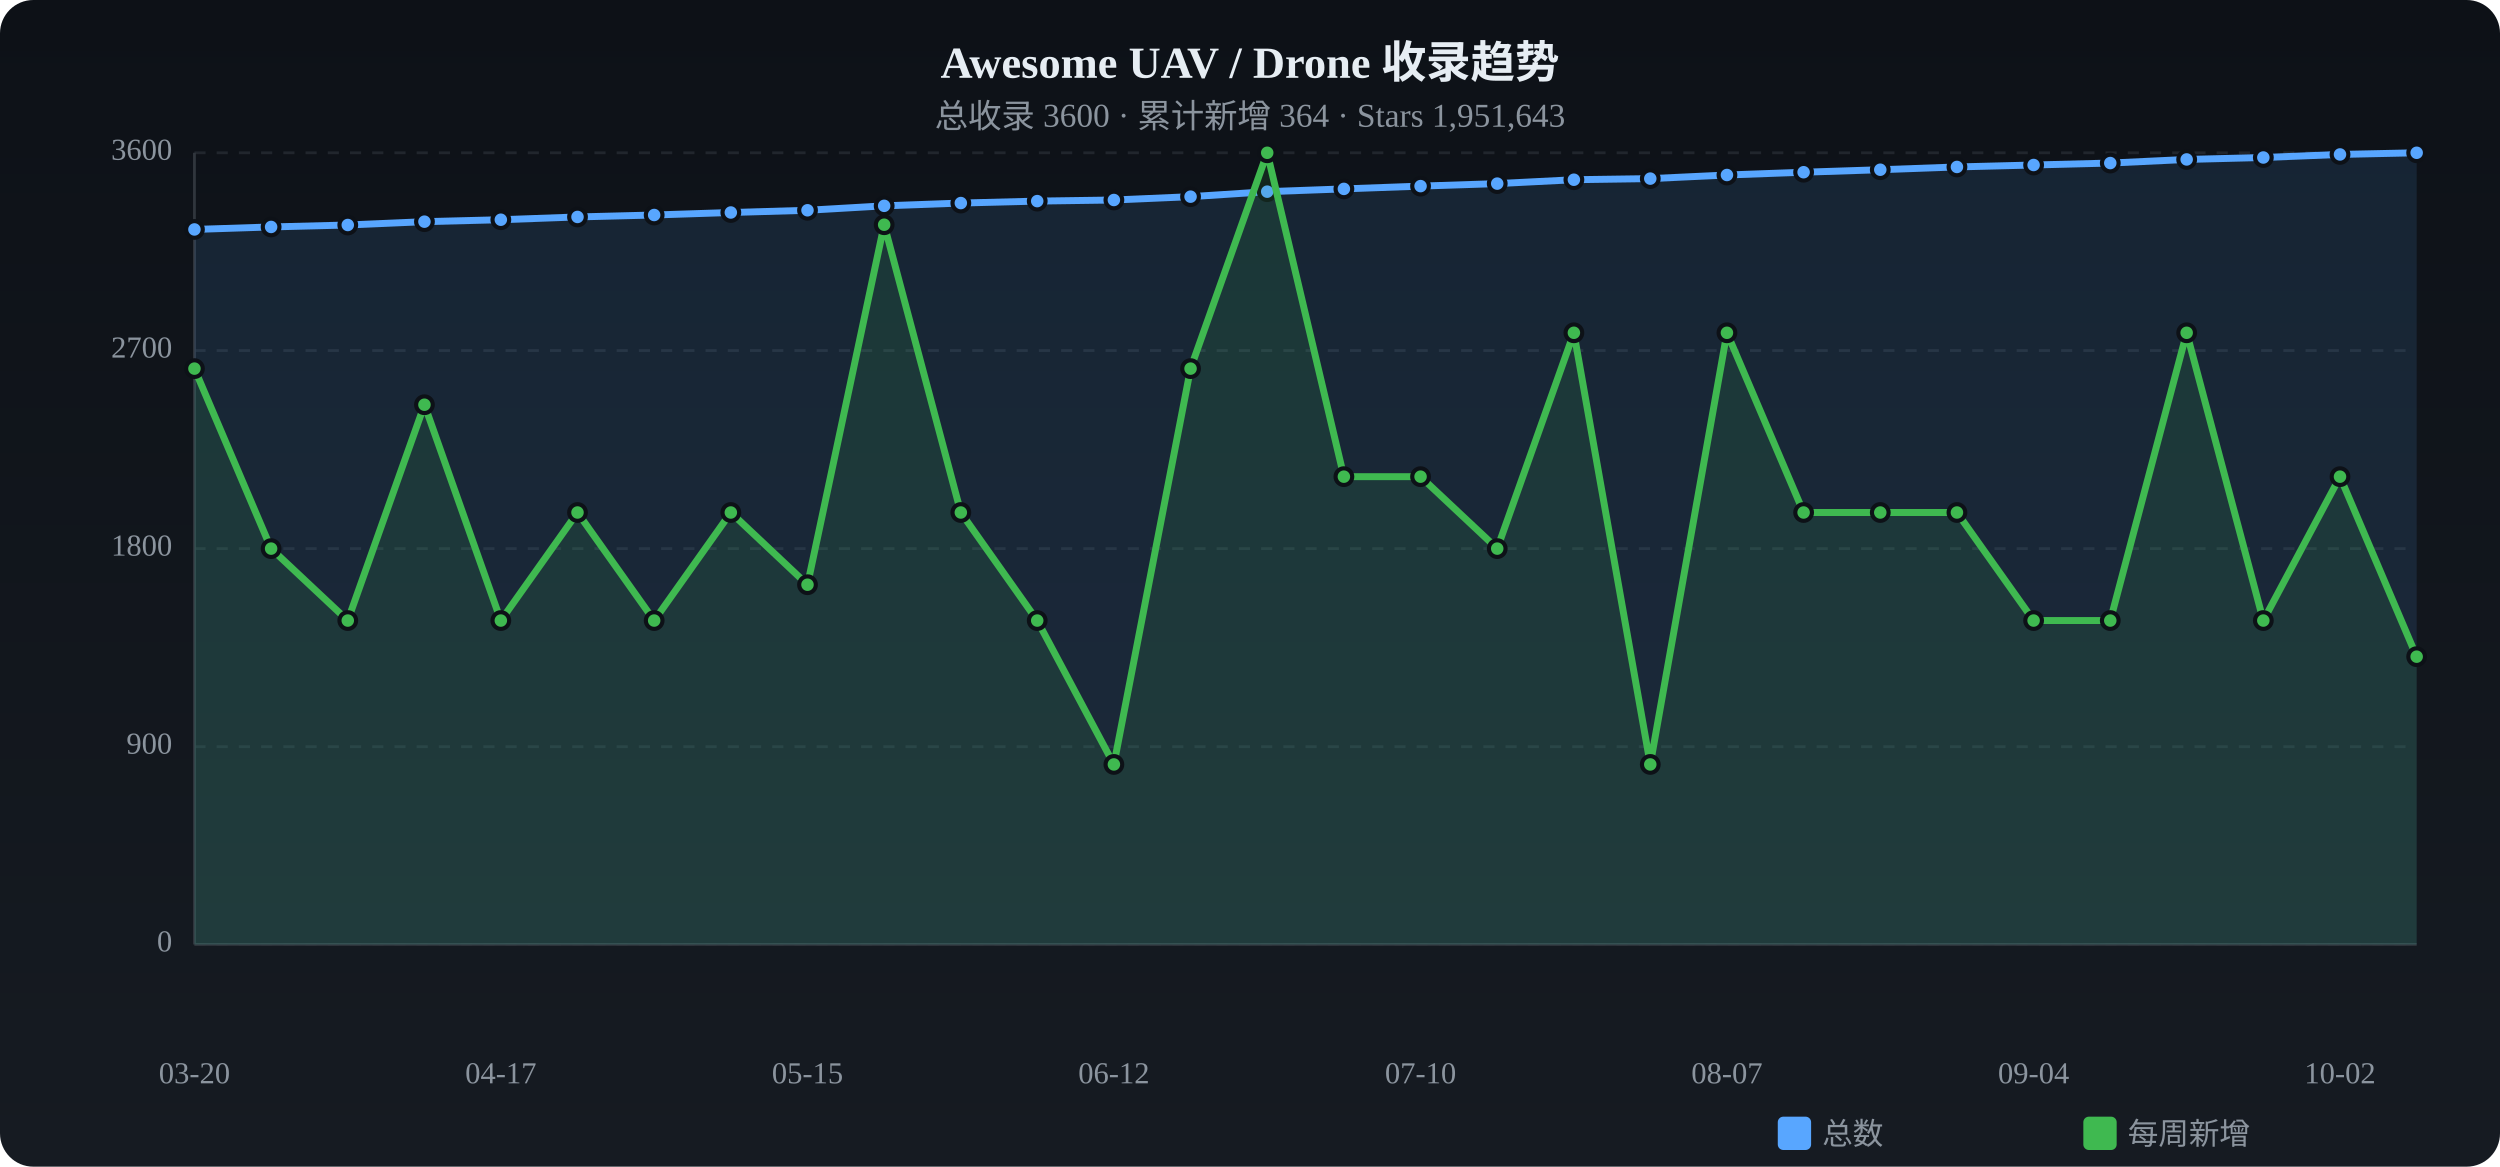
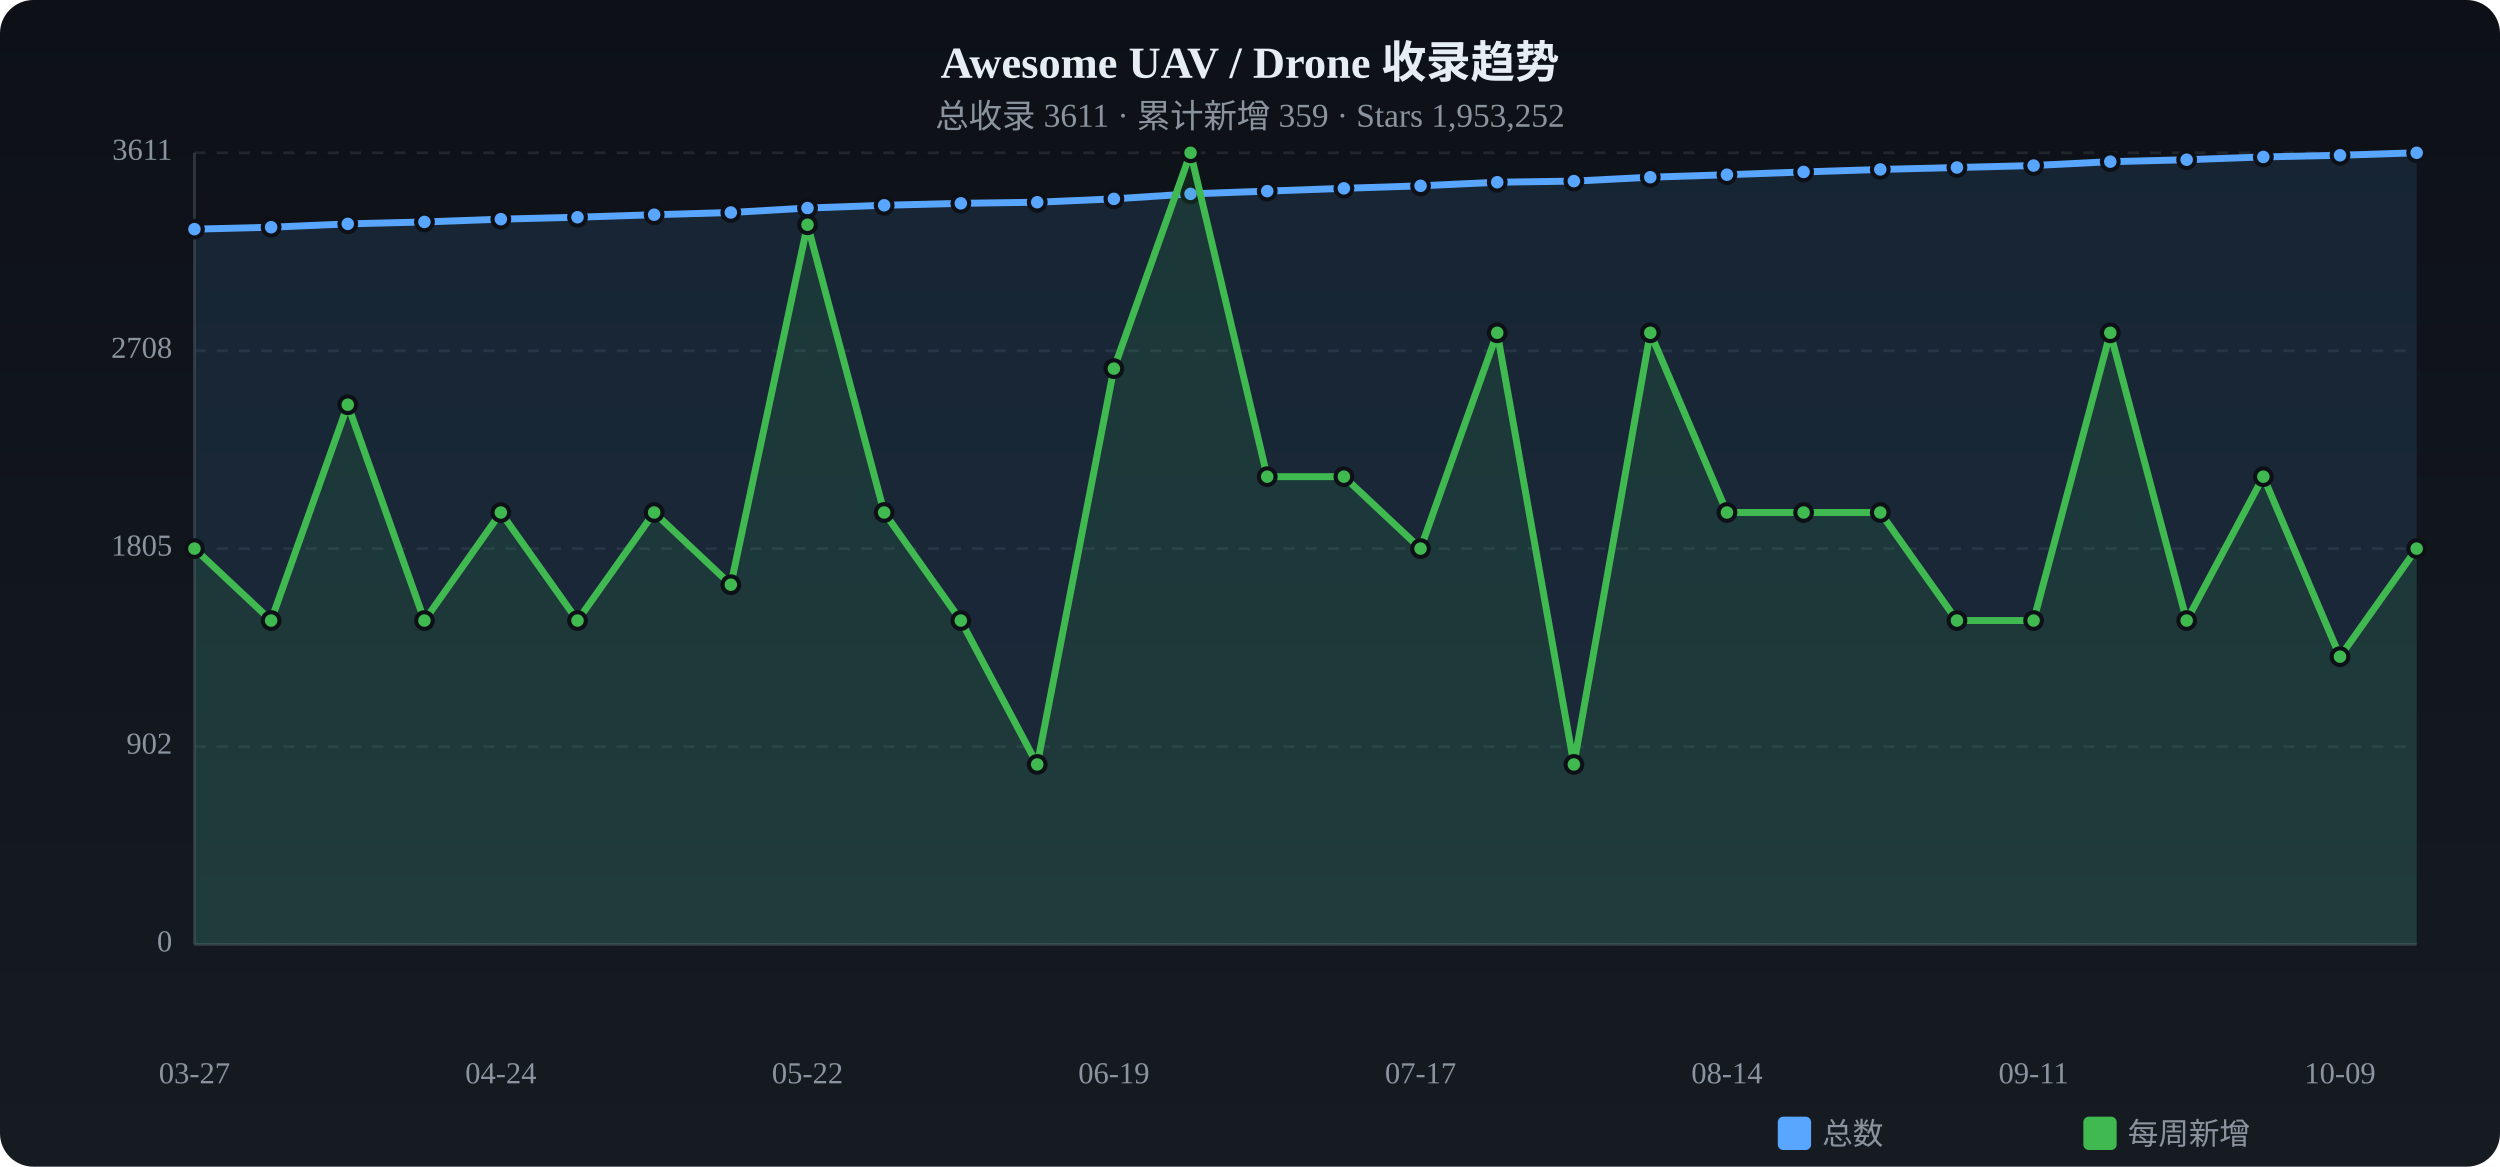
<svg xmlns="http://www.w3.org/2000/svg" viewBox="0 0 900 420" width="900" height="420">
  <defs>
    <linearGradient id="tbg" x1="0%" y1="0%" x2="0%" y2="100%">
      <stop offset="0%" stop-color="#0d1117" />
      <stop offset="100%" stop-color="#161b22" />
    </linearGradient>
  </defs>
  <rect width="900" height="420" rx="12" fill="url(#tbg)" />
  <text x="450.0" y="28" text-anchor="middle" fill="#e6edf3" font-size="16" font-weight="bold">Awesome UAV / Drone 收录趋势</text>
-   <text x="450.0" y="46" text-anchor="middle" fill="#8b949e" font-size="12">总收录 3600 · 累计新增 364 · Stars 1,951,643</text>
+   <text x="450.0" y="46" text-anchor="middle" fill="#8b949e" font-size="12">总收录 3611 · 累计新增 359 · Stars 1,953,252</text>
  <text x="62" y="340.0" text-anchor="end" fill="#8b949e" font-size="11" dominant-baseline="middle">0</text>
  <line x1="70" y1="340.0" x2="870" y2="340.0" stroke="#21262d" stroke-dasharray="4 4" />
-   <text x="62" y="268.8" text-anchor="end" fill="#8b949e" font-size="11" dominant-baseline="middle">900</text>
+   <text x="62" y="268.8" text-anchor="end" fill="#8b949e" font-size="11" dominant-baseline="middle">902</text>
  <line x1="70" y1="268.8" x2="870" y2="268.8" stroke="#21262d" stroke-dasharray="4 4" />
-   <text x="62" y="197.5" text-anchor="end" fill="#8b949e" font-size="11" dominant-baseline="middle">1800</text>
+   <text x="62" y="197.5" text-anchor="end" fill="#8b949e" font-size="11" dominant-baseline="middle">1805</text>
  <line x1="70" y1="197.5" x2="870" y2="197.5" stroke="#21262d" stroke-dasharray="4 4" />
-   <text x="62" y="126.2" text-anchor="end" fill="#8b949e" font-size="11" dominant-baseline="middle">2700</text>
-   <line x1="70" y1="126.2" x2="870" y2="126.2" stroke="#21262d" stroke-dasharray="4 4" />
-   <text x="62" y="55.0" text-anchor="end" fill="#8b949e" font-size="11" dominant-baseline="middle">3600</text>
+   <text x="62" y="126.3" text-anchor="end" fill="#8b949e" font-size="11" dominant-baseline="middle">2708</text>
+   <line x1="70" y1="126.3" x2="870" y2="126.3" stroke="#21262d" stroke-dasharray="4 4" />
+   <text x="62" y="55.0" text-anchor="end" fill="#8b949e" font-size="11" dominant-baseline="middle">3611</text>
  <line x1="70" y1="55.0" x2="870" y2="55.0" stroke="#21262d" stroke-dasharray="4 4" />
  <line x1="70" y1="55" x2="70" y2="340" stroke="#30363d" />
  <line x1="70" y1="340" x2="870" y2="340" stroke="#30363d" />
-   <path d="M70.0,82.6 L97.6,81.7 L125.2,81.0 L152.8,79.8 L180.3,79.1 L207.9,78.1 L235.5,77.4 L263.1,76.5 L290.7,75.7 L318.3,74.1 L345.9,73.1 L373.4,72.4 L401.0,72.0 L428.6,70.8 L456.2,69.0 L483.8,68.0 L511.4,67.0 L539.0,66.1 L566.6,64.7 L594.1,64.3 L621.7,63.0 L649.3,62.0 L676.9,61.1 L704.5,60.1 L732.1,59.4 L759.7,58.7 L787.2,57.4 L814.8,56.7 L842.4,55.6 L870.0,55.0 L870.0,340 L70.0,340 Z" fill="#58a6ff" opacity="0.12" />
-   <polyline points="70.0,82.6 97.6,81.7 125.2,81.0 152.8,79.8 180.3,79.1 207.9,78.1 235.5,77.4 263.1,76.5 290.7,75.7 318.3,74.1 345.9,73.1 373.4,72.4 401.0,72.0 428.6,70.8 456.2,69.0 483.8,68.0 511.4,67.0 539.0,66.1 566.6,64.7 594.1,64.3 621.7,63.0 649.3,62.0 676.9,61.1 704.5,60.1 732.1,59.4 759.7,58.7 787.2,57.4 814.8,56.7 842.4,55.6 870.0,55.0" fill="none" stroke="#58a6ff" stroke-width="2.5" stroke-linecap="round" stroke-linejoin="round" />
-   <circle cx="70.0" cy="82.6" r="3" fill="#58a6ff" stroke="#0d1117" stroke-width="1.5" />
-   <circle cx="97.6" cy="81.7" r="3" fill="#58a6ff" stroke="#0d1117" stroke-width="1.5" />
-   <circle cx="125.2" cy="81.0" r="3" fill="#58a6ff" stroke="#0d1117" stroke-width="1.5" />
-   <circle cx="152.8" cy="79.8" r="3" fill="#58a6ff" stroke="#0d1117" stroke-width="1.5" />
-   <circle cx="180.3" cy="79.1" r="3" fill="#58a6ff" stroke="#0d1117" stroke-width="1.5" />
-   <circle cx="207.9" cy="78.1" r="3" fill="#58a6ff" stroke="#0d1117" stroke-width="1.5" />
-   <circle cx="235.5" cy="77.4" r="3" fill="#58a6ff" stroke="#0d1117" stroke-width="1.5" />
+   <path d="M70.0,82.5 L97.6,81.8 L125.2,80.6 L152.8,79.9 L180.3,78.9 L207.9,78.2 L235.5,77.3 L263.1,76.5 L290.7,74.9 L318.3,73.9 L345.9,73.2 L373.4,72.8 L401.0,71.6 L428.6,69.8 L456.2,68.8 L483.8,67.8 L511.4,66.9 L539.0,65.6 L566.6,65.2 L594.1,63.8 L621.7,62.9 L649.3,61.9 L676.9,61.0 L704.5,60.3 L732.1,59.6 L759.7,58.2 L787.2,57.5 L814.8,56.5 L842.4,55.9 L870.0,55.0 L870.0,340 L70.0,340 Z" fill="#58a6ff" opacity="0.12" />
+   <polyline points="70.0,82.5 97.6,81.8 125.2,80.6 152.8,79.9 180.3,78.9 207.9,78.2 235.5,77.3 263.1,76.5 290.7,74.9 318.3,73.9 345.9,73.2 373.4,72.8 401.0,71.6 428.6,69.8 456.2,68.8 483.8,67.8 511.4,66.9 539.0,65.6 566.6,65.2 594.1,63.8 621.7,62.9 649.3,61.9 676.9,61.0 704.5,60.3 732.1,59.6 759.7,58.2 787.2,57.5 814.8,56.5 842.4,55.9 870.0,55.0" fill="none" stroke="#58a6ff" stroke-width="2.5" stroke-linecap="round" stroke-linejoin="round" />
+   <circle cx="70.0" cy="82.5" r="3" fill="#58a6ff" stroke="#0d1117" stroke-width="1.5" />
+   <circle cx="97.6" cy="81.8" r="3" fill="#58a6ff" stroke="#0d1117" stroke-width="1.5" />
+   <circle cx="125.2" cy="80.6" r="3" fill="#58a6ff" stroke="#0d1117" stroke-width="1.5" />
+   <circle cx="152.8" cy="79.9" r="3" fill="#58a6ff" stroke="#0d1117" stroke-width="1.5" />
+   <circle cx="180.3" cy="78.9" r="3" fill="#58a6ff" stroke="#0d1117" stroke-width="1.5" />
+   <circle cx="207.9" cy="78.2" r="3" fill="#58a6ff" stroke="#0d1117" stroke-width="1.5" />
+   <circle cx="235.5" cy="77.3" r="3" fill="#58a6ff" stroke="#0d1117" stroke-width="1.5" />
  <circle cx="263.1" cy="76.5" r="3" fill="#58a6ff" stroke="#0d1117" stroke-width="1.5" />
-   <circle cx="290.7" cy="75.7" r="3" fill="#58a6ff" stroke="#0d1117" stroke-width="1.5" />
-   <circle cx="318.3" cy="74.1" r="3" fill="#58a6ff" stroke="#0d1117" stroke-width="1.5" />
-   <circle cx="345.9" cy="73.1" r="3" fill="#58a6ff" stroke="#0d1117" stroke-width="1.5" />
-   <circle cx="373.4" cy="72.4" r="3" fill="#58a6ff" stroke="#0d1117" stroke-width="1.5" />
-   <circle cx="401.0" cy="72.0" r="3" fill="#58a6ff" stroke="#0d1117" stroke-width="1.5" />
-   <circle cx="428.6" cy="70.8" r="3" fill="#58a6ff" stroke="#0d1117" stroke-width="1.5" />
-   <circle cx="456.2" cy="69.0" r="3" fill="#58a6ff" stroke="#0d1117" stroke-width="1.5" />
-   <circle cx="483.8" cy="68.0" r="3" fill="#58a6ff" stroke="#0d1117" stroke-width="1.5" />
-   <circle cx="511.4" cy="67.0" r="3" fill="#58a6ff" stroke="#0d1117" stroke-width="1.5" />
-   <circle cx="539.0" cy="66.1" r="3" fill="#58a6ff" stroke="#0d1117" stroke-width="1.5" />
-   <circle cx="566.6" cy="64.7" r="3" fill="#58a6ff" stroke="#0d1117" stroke-width="1.5" />
-   <circle cx="594.1" cy="64.3" r="3" fill="#58a6ff" stroke="#0d1117" stroke-width="1.5" />
-   <circle cx="621.7" cy="63.0" r="3" fill="#58a6ff" stroke="#0d1117" stroke-width="1.5" />
-   <circle cx="649.3" cy="62.0" r="3" fill="#58a6ff" stroke="#0d1117" stroke-width="1.5" />
-   <circle cx="676.9" cy="61.1" r="3" fill="#58a6ff" stroke="#0d1117" stroke-width="1.5" />
-   <circle cx="704.5" cy="60.1" r="3" fill="#58a6ff" stroke="#0d1117" stroke-width="1.5" />
-   <circle cx="732.1" cy="59.4" r="3" fill="#58a6ff" stroke="#0d1117" stroke-width="1.5" />
-   <circle cx="759.7" cy="58.7" r="3" fill="#58a6ff" stroke="#0d1117" stroke-width="1.5" />
-   <circle cx="787.2" cy="57.4" r="3" fill="#58a6ff" stroke="#0d1117" stroke-width="1.5" />
-   <circle cx="814.8" cy="56.7" r="3" fill="#58a6ff" stroke="#0d1117" stroke-width="1.5" />
-   <circle cx="842.4" cy="55.6" r="3" fill="#58a6ff" stroke="#0d1117" stroke-width="1.5" />
+   <circle cx="290.7" cy="74.9" r="3" fill="#58a6ff" stroke="#0d1117" stroke-width="1.5" />
+   <circle cx="318.3" cy="73.9" r="3" fill="#58a6ff" stroke="#0d1117" stroke-width="1.5" />
+   <circle cx="345.9" cy="73.2" r="3" fill="#58a6ff" stroke="#0d1117" stroke-width="1.5" />
+   <circle cx="373.4" cy="72.8" r="3" fill="#58a6ff" stroke="#0d1117" stroke-width="1.5" />
+   <circle cx="401.0" cy="71.6" r="3" fill="#58a6ff" stroke="#0d1117" stroke-width="1.5" />
+   <circle cx="428.6" cy="69.8" r="3" fill="#58a6ff" stroke="#0d1117" stroke-width="1.5" />
+   <circle cx="456.2" cy="68.8" r="3" fill="#58a6ff" stroke="#0d1117" stroke-width="1.5" />
+   <circle cx="483.8" cy="67.8" r="3" fill="#58a6ff" stroke="#0d1117" stroke-width="1.5" />
+   <circle cx="511.4" cy="66.9" r="3" fill="#58a6ff" stroke="#0d1117" stroke-width="1.5" />
+   <circle cx="539.0" cy="65.6" r="3" fill="#58a6ff" stroke="#0d1117" stroke-width="1.5" />
+   <circle cx="566.6" cy="65.2" r="3" fill="#58a6ff" stroke="#0d1117" stroke-width="1.5" />
+   <circle cx="594.1" cy="63.8" r="3" fill="#58a6ff" stroke="#0d1117" stroke-width="1.5" />
+   <circle cx="621.7" cy="62.9" r="3" fill="#58a6ff" stroke="#0d1117" stroke-width="1.5" />
+   <circle cx="649.3" cy="61.9" r="3" fill="#58a6ff" stroke="#0d1117" stroke-width="1.5" />
+   <circle cx="676.9" cy="61.0" r="3" fill="#58a6ff" stroke="#0d1117" stroke-width="1.5" />
+   <circle cx="704.5" cy="60.3" r="3" fill="#58a6ff" stroke="#0d1117" stroke-width="1.5" />
+   <circle cx="732.1" cy="59.6" r="3" fill="#58a6ff" stroke="#0d1117" stroke-width="1.5" />
+   <circle cx="759.7" cy="58.2" r="3" fill="#58a6ff" stroke="#0d1117" stroke-width="1.5" />
+   <circle cx="787.2" cy="57.5" r="3" fill="#58a6ff" stroke="#0d1117" stroke-width="1.5" />
+   <circle cx="814.8" cy="56.5" r="3" fill="#58a6ff" stroke="#0d1117" stroke-width="1.5" />
+   <circle cx="842.4" cy="55.9" r="3" fill="#58a6ff" stroke="#0d1117" stroke-width="1.5" />
  <circle cx="870.0" cy="55.0" r="3" fill="#58a6ff" stroke="#0d1117" stroke-width="1.5" />
-   <path d="M70.0,132.7 L97.6,197.5 L125.2,223.4 L152.8,145.7 L180.3,223.4 L207.9,184.5 L235.5,223.4 L263.1,184.5 L290.7,210.5 L318.3,80.9 L345.9,184.5 L373.4,223.4 L401.0,275.2 L428.6,132.7 L456.2,55.0 L483.8,171.6 L511.4,171.6 L539.0,197.5 L566.6,119.8 L594.1,275.2 L621.7,119.8 L649.3,184.5 L676.9,184.5 L704.5,184.5 L732.1,223.4 L759.7,223.4 L787.2,119.8 L814.8,223.4 L842.4,171.6 L870.0,236.4 L870.0,340 L70.0,340 Z" fill="#3fb950" opacity="0.12" />
-   <polyline points="70.0,132.7 97.6,197.5 125.2,223.4 152.8,145.7 180.3,223.4 207.9,184.5 235.5,223.4 263.1,184.5 290.7,210.5 318.3,80.9 345.9,184.5 373.4,223.4 401.0,275.2 428.6,132.7 456.2,55.0 483.8,171.6 511.4,171.6 539.0,197.5 566.6,119.8 594.1,275.2 621.7,119.8 649.3,184.5 676.9,184.5 704.5,184.5 732.1,223.4 759.7,223.4 787.2,119.8 814.8,223.4 842.4,171.6 870.0,236.4" fill="none" stroke="#3fb950" stroke-width="2.5" stroke-linecap="round" stroke-linejoin="round" />
-   <circle cx="70.0" cy="132.7" r="3" fill="#3fb950" stroke="#0d1117" stroke-width="1.5" />
-   <circle cx="97.6" cy="197.5" r="3" fill="#3fb950" stroke="#0d1117" stroke-width="1.5" />
-   <circle cx="125.2" cy="223.4" r="3" fill="#3fb950" stroke="#0d1117" stroke-width="1.5" />
-   <circle cx="152.8" cy="145.7" r="3" fill="#3fb950" stroke="#0d1117" stroke-width="1.5" />
-   <circle cx="180.3" cy="223.4" r="3" fill="#3fb950" stroke="#0d1117" stroke-width="1.5" />
-   <circle cx="207.9" cy="184.5" r="3" fill="#3fb950" stroke="#0d1117" stroke-width="1.5" />
-   <circle cx="235.5" cy="223.4" r="3" fill="#3fb950" stroke="#0d1117" stroke-width="1.5" />
-   <circle cx="263.1" cy="184.5" r="3" fill="#3fb950" stroke="#0d1117" stroke-width="1.5" />
-   <circle cx="290.7" cy="210.5" r="3" fill="#3fb950" stroke="#0d1117" stroke-width="1.5" />
-   <circle cx="318.3" cy="80.9" r="3" fill="#3fb950" stroke="#0d1117" stroke-width="1.5" />
-   <circle cx="345.9" cy="184.5" r="3" fill="#3fb950" stroke="#0d1117" stroke-width="1.5" />
-   <circle cx="373.4" cy="223.4" r="3" fill="#3fb950" stroke="#0d1117" stroke-width="1.5" />
-   <circle cx="401.0" cy="275.2" r="3" fill="#3fb950" stroke="#0d1117" stroke-width="1.5" />
-   <circle cx="428.6" cy="132.7" r="3" fill="#3fb950" stroke="#0d1117" stroke-width="1.5" />
-   <circle cx="456.2" cy="55.0" r="3" fill="#3fb950" stroke="#0d1117" stroke-width="1.5" />
+   <path d="M70.0,197.5 L97.6,223.4 L125.2,145.7 L152.8,223.4 L180.3,184.5 L207.9,223.4 L235.5,184.5 L263.1,210.5 L290.7,80.9 L318.3,184.5 L345.9,223.4 L373.4,275.2 L401.0,132.7 L428.6,55.0 L456.2,171.6 L483.8,171.6 L511.4,197.5 L539.0,119.8 L566.6,275.2 L594.1,119.8 L621.7,184.5 L649.3,184.5 L676.9,184.5 L704.5,223.4 L732.1,223.4 L759.7,119.8 L787.2,223.4 L814.8,171.6 L842.4,236.4 L870.0,197.5 L870.0,340 L70.0,340 Z" fill="#3fb950" opacity="0.12" />
+   <polyline points="70.0,197.5 97.6,223.4 125.2,145.7 152.8,223.4 180.3,184.5 207.9,223.4 235.5,184.5 263.1,210.5 290.7,80.9 318.3,184.5 345.9,223.4 373.4,275.2 401.0,132.7 428.6,55.0 456.2,171.6 483.8,171.6 511.4,197.5 539.0,119.8 566.6,275.2 594.1,119.8 621.7,184.5 649.3,184.5 676.9,184.5 704.5,223.4 732.1,223.4 759.7,119.8 787.2,223.4 814.8,171.6 842.4,236.4 870.0,197.5" fill="none" stroke="#3fb950" stroke-width="2.5" stroke-linecap="round" stroke-linejoin="round" />
+   <circle cx="70.0" cy="197.5" r="3" fill="#3fb950" stroke="#0d1117" stroke-width="1.5" />
+   <circle cx="97.6" cy="223.4" r="3" fill="#3fb950" stroke="#0d1117" stroke-width="1.5" />
+   <circle cx="125.2" cy="145.7" r="3" fill="#3fb950" stroke="#0d1117" stroke-width="1.5" />
+   <circle cx="152.8" cy="223.4" r="3" fill="#3fb950" stroke="#0d1117" stroke-width="1.5" />
+   <circle cx="180.3" cy="184.5" r="3" fill="#3fb950" stroke="#0d1117" stroke-width="1.5" />
+   <circle cx="207.9" cy="223.4" r="3" fill="#3fb950" stroke="#0d1117" stroke-width="1.5" />
+   <circle cx="235.5" cy="184.5" r="3" fill="#3fb950" stroke="#0d1117" stroke-width="1.5" />
+   <circle cx="263.1" cy="210.5" r="3" fill="#3fb950" stroke="#0d1117" stroke-width="1.5" />
+   <circle cx="290.7" cy="80.9" r="3" fill="#3fb950" stroke="#0d1117" stroke-width="1.5" />
+   <circle cx="318.3" cy="184.5" r="3" fill="#3fb950" stroke="#0d1117" stroke-width="1.5" />
+   <circle cx="345.9" cy="223.4" r="3" fill="#3fb950" stroke="#0d1117" stroke-width="1.5" />
+   <circle cx="373.4" cy="275.2" r="3" fill="#3fb950" stroke="#0d1117" stroke-width="1.5" />
+   <circle cx="401.0" cy="132.7" r="3" fill="#3fb950" stroke="#0d1117" stroke-width="1.5" />
+   <circle cx="428.6" cy="55.0" r="3" fill="#3fb950" stroke="#0d1117" stroke-width="1.5" />
+   <circle cx="456.2" cy="171.6" r="3" fill="#3fb950" stroke="#0d1117" stroke-width="1.5" />
  <circle cx="483.8" cy="171.6" r="3" fill="#3fb950" stroke="#0d1117" stroke-width="1.5" />
-   <circle cx="511.4" cy="171.6" r="3" fill="#3fb950" stroke="#0d1117" stroke-width="1.5" />
-   <circle cx="539.0" cy="197.5" r="3" fill="#3fb950" stroke="#0d1117" stroke-width="1.5" />
-   <circle cx="566.6" cy="119.8" r="3" fill="#3fb950" stroke="#0d1117" stroke-width="1.5" />
-   <circle cx="594.1" cy="275.2" r="3" fill="#3fb950" stroke="#0d1117" stroke-width="1.5" />
-   <circle cx="621.7" cy="119.8" r="3" fill="#3fb950" stroke="#0d1117" stroke-width="1.5" />
+   <circle cx="511.4" cy="197.5" r="3" fill="#3fb950" stroke="#0d1117" stroke-width="1.5" />
+   <circle cx="539.0" cy="119.8" r="3" fill="#3fb950" stroke="#0d1117" stroke-width="1.5" />
+   <circle cx="566.6" cy="275.2" r="3" fill="#3fb950" stroke="#0d1117" stroke-width="1.5" />
+   <circle cx="594.1" cy="119.8" r="3" fill="#3fb950" stroke="#0d1117" stroke-width="1.5" />
+   <circle cx="621.7" cy="184.5" r="3" fill="#3fb950" stroke="#0d1117" stroke-width="1.5" />
  <circle cx="649.3" cy="184.5" r="3" fill="#3fb950" stroke="#0d1117" stroke-width="1.5" />
  <circle cx="676.9" cy="184.5" r="3" fill="#3fb950" stroke="#0d1117" stroke-width="1.5" />
-   <circle cx="704.5" cy="184.5" r="3" fill="#3fb950" stroke="#0d1117" stroke-width="1.5" />
+   <circle cx="704.5" cy="223.4" r="3" fill="#3fb950" stroke="#0d1117" stroke-width="1.5" />
  <circle cx="732.1" cy="223.4" r="3" fill="#3fb950" stroke="#0d1117" stroke-width="1.5" />
-   <circle cx="759.7" cy="223.4" r="3" fill="#3fb950" stroke="#0d1117" stroke-width="1.5" />
-   <circle cx="787.2" cy="119.8" r="3" fill="#3fb950" stroke="#0d1117" stroke-width="1.5" />
-   <circle cx="814.8" cy="223.4" r="3" fill="#3fb950" stroke="#0d1117" stroke-width="1.5" />
-   <circle cx="842.4" cy="171.6" r="3" fill="#3fb950" stroke="#0d1117" stroke-width="1.5" />
-   <circle cx="870.0" cy="236.4" r="3" fill="#3fb950" stroke="#0d1117" stroke-width="1.5" />
-   <text x="70.0" y="390" text-anchor="middle" fill="#8b949e" font-size="11">03-20</text>
-   <text x="180.3" y="390" text-anchor="middle" fill="#8b949e" font-size="11">04-17</text>
-   <text x="290.7" y="390" text-anchor="middle" fill="#8b949e" font-size="11">05-15</text>
-   <text x="401.0" y="390" text-anchor="middle" fill="#8b949e" font-size="11">06-12</text>
-   <text x="511.4" y="390" text-anchor="middle" fill="#8b949e" font-size="11">07-10</text>
-   <text x="621.7" y="390" text-anchor="middle" fill="#8b949e" font-size="11">08-07</text>
-   <text x="732.1" y="390" text-anchor="middle" fill="#8b949e" font-size="11">09-04</text>
-   <text x="842.4" y="390" text-anchor="middle" fill="#8b949e" font-size="11">10-02</text>
+   <circle cx="759.7" cy="119.8" r="3" fill="#3fb950" stroke="#0d1117" stroke-width="1.5" />
+   <circle cx="787.2" cy="223.4" r="3" fill="#3fb950" stroke="#0d1117" stroke-width="1.5" />
+   <circle cx="814.8" cy="171.6" r="3" fill="#3fb950" stroke="#0d1117" stroke-width="1.5" />
+   <circle cx="842.4" cy="236.4" r="3" fill="#3fb950" stroke="#0d1117" stroke-width="1.5" />
+   <circle cx="870.0" cy="197.5" r="3" fill="#3fb950" stroke="#0d1117" stroke-width="1.5" />
+   <text x="70.0" y="390" text-anchor="middle" fill="#8b949e" font-size="11">03-27</text>
+   <text x="180.3" y="390" text-anchor="middle" fill="#8b949e" font-size="11">04-24</text>
+   <text x="290.7" y="390" text-anchor="middle" fill="#8b949e" font-size="11">05-22</text>
+   <text x="401.0" y="390" text-anchor="middle" fill="#8b949e" font-size="11">06-19</text>
+   <text x="511.4" y="390" text-anchor="middle" fill="#8b949e" font-size="11">07-17</text>
+   <text x="621.7" y="390" text-anchor="middle" fill="#8b949e" font-size="11">08-14</text>
+   <text x="732.1" y="390" text-anchor="middle" fill="#8b949e" font-size="11">09-11</text>
+   <text x="842.4" y="390" text-anchor="middle" fill="#8b949e" font-size="11">10-09</text>
  <rect x="640" y="402" width="12" height="12" rx="2" fill="#58a6ff" />
  <text x="656" y="412" fill="#8b949e" font-size="11">总数</text>
  <rect x="750" y="402" width="12" height="12" rx="2" fill="#3fb950" />
  <text x="766" y="412" fill="#8b949e" font-size="11">每周新增</text>
</svg>
